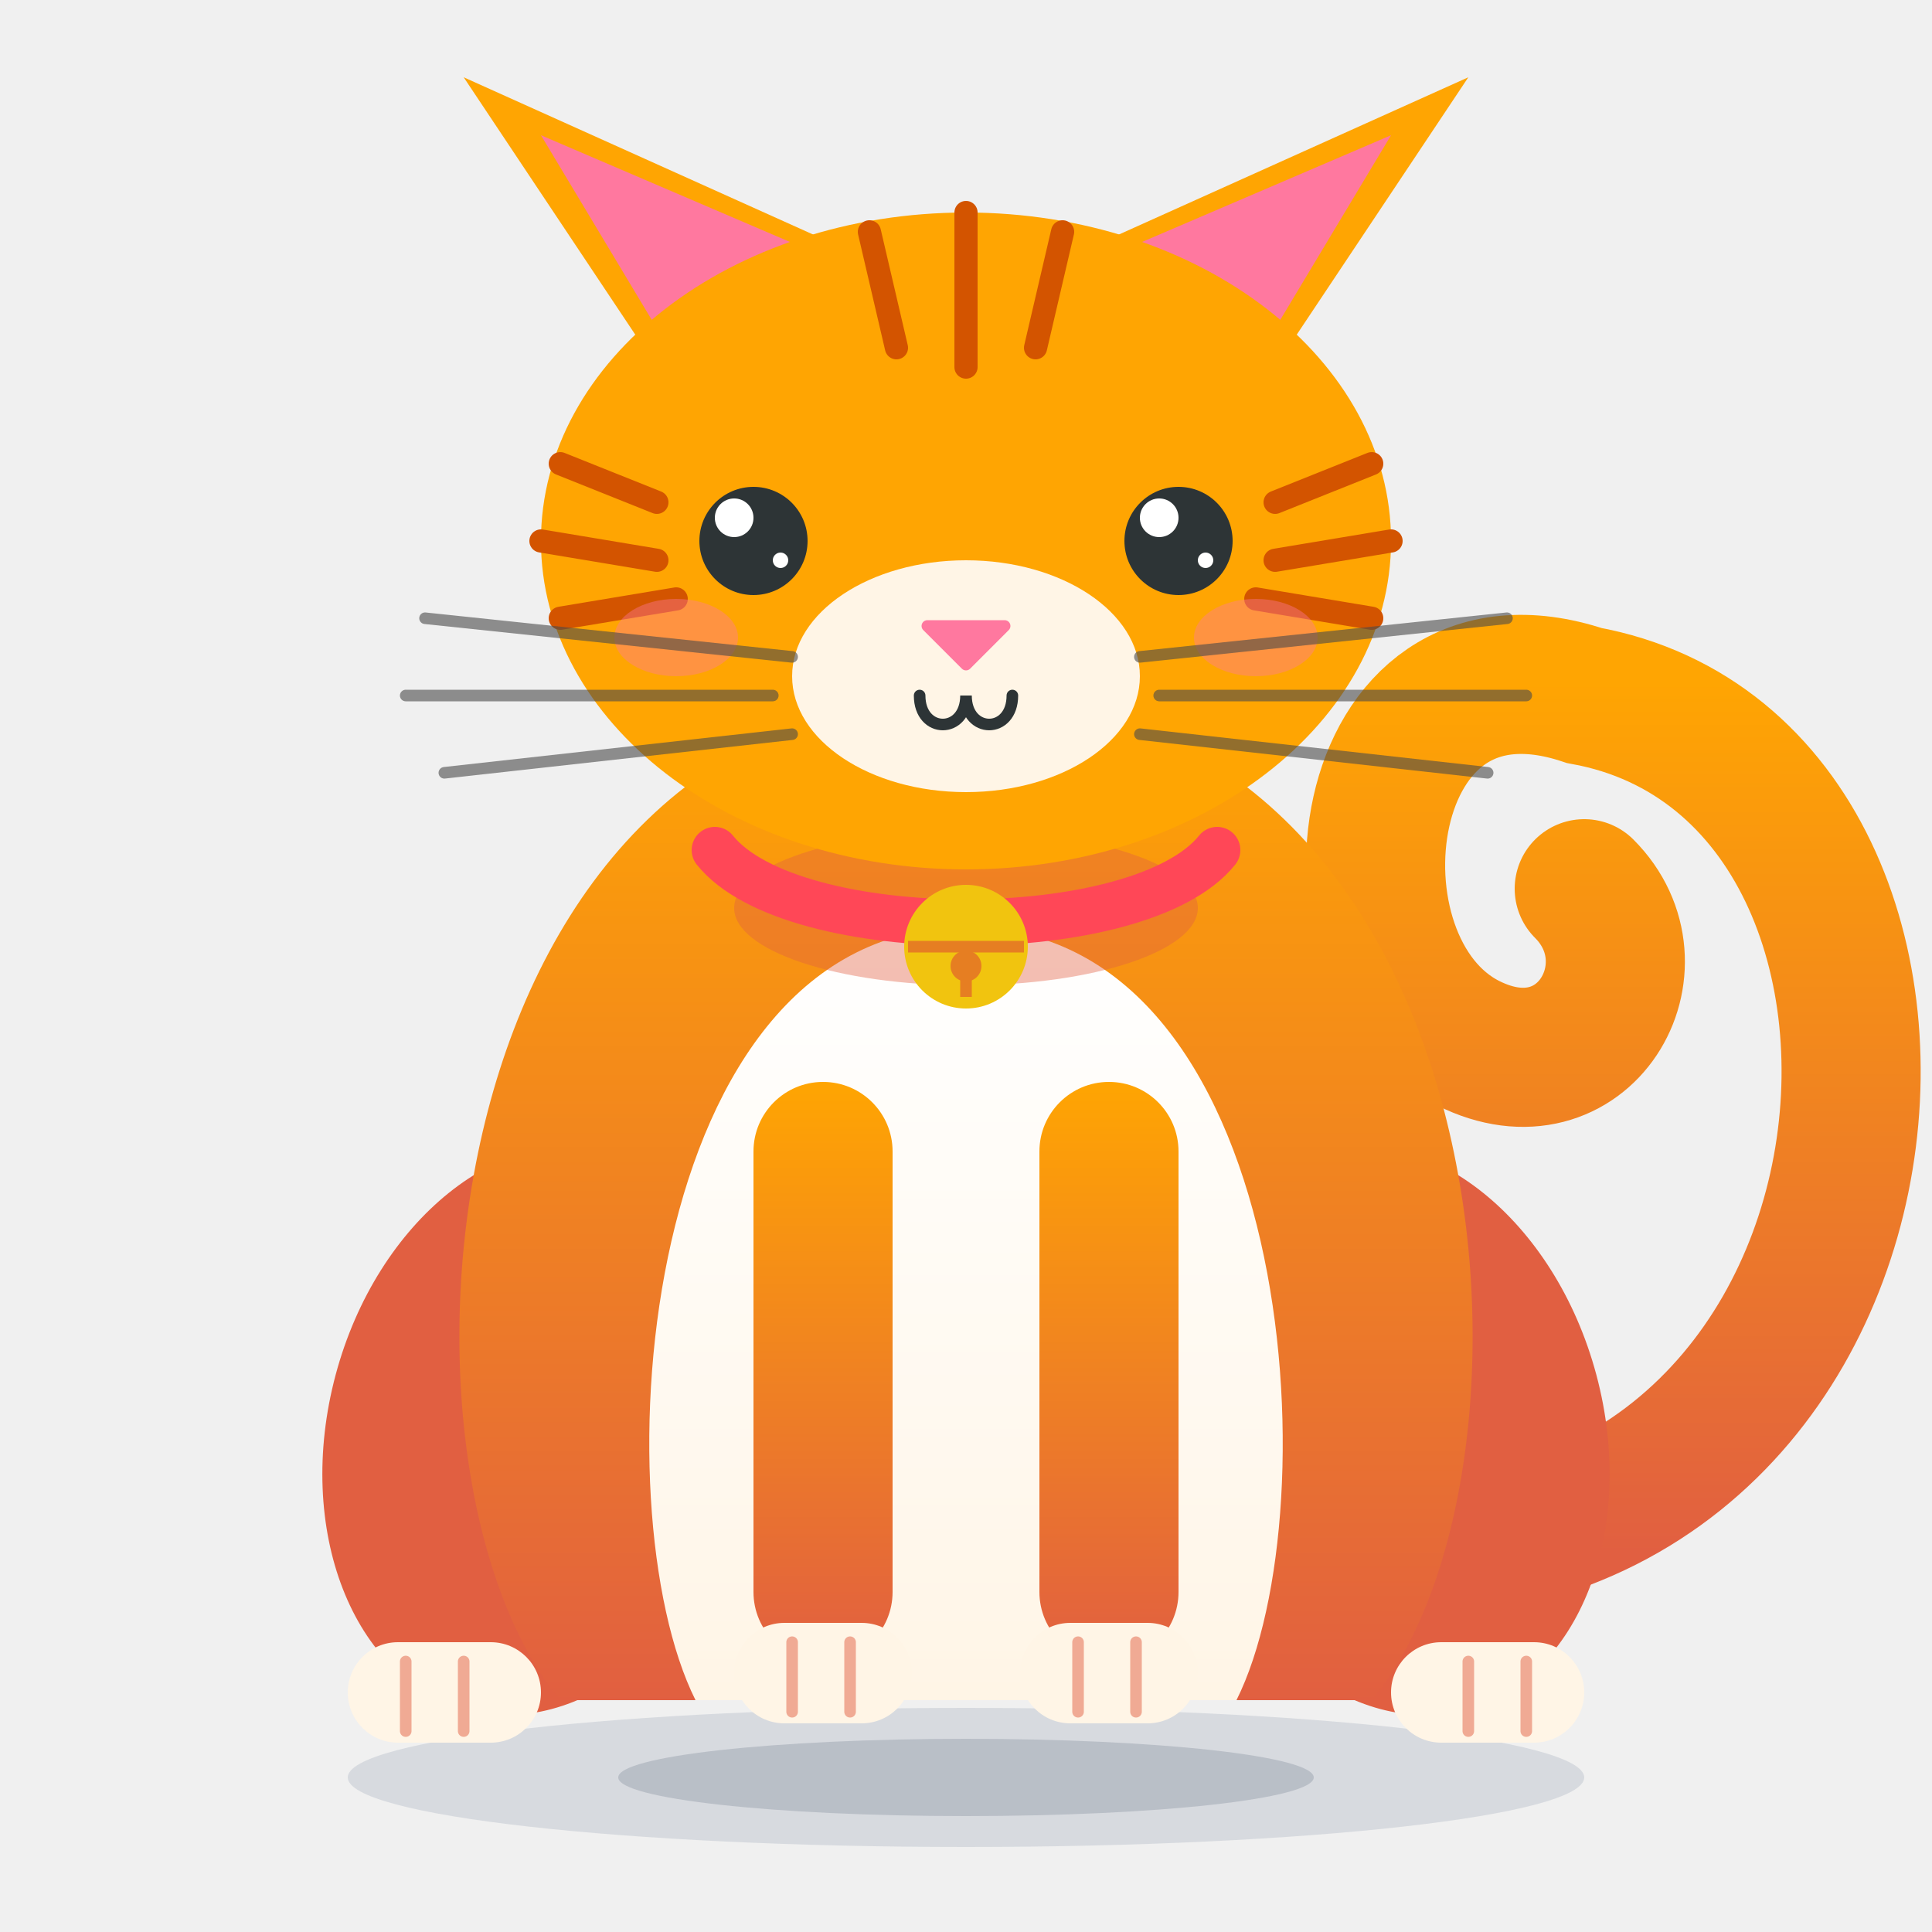
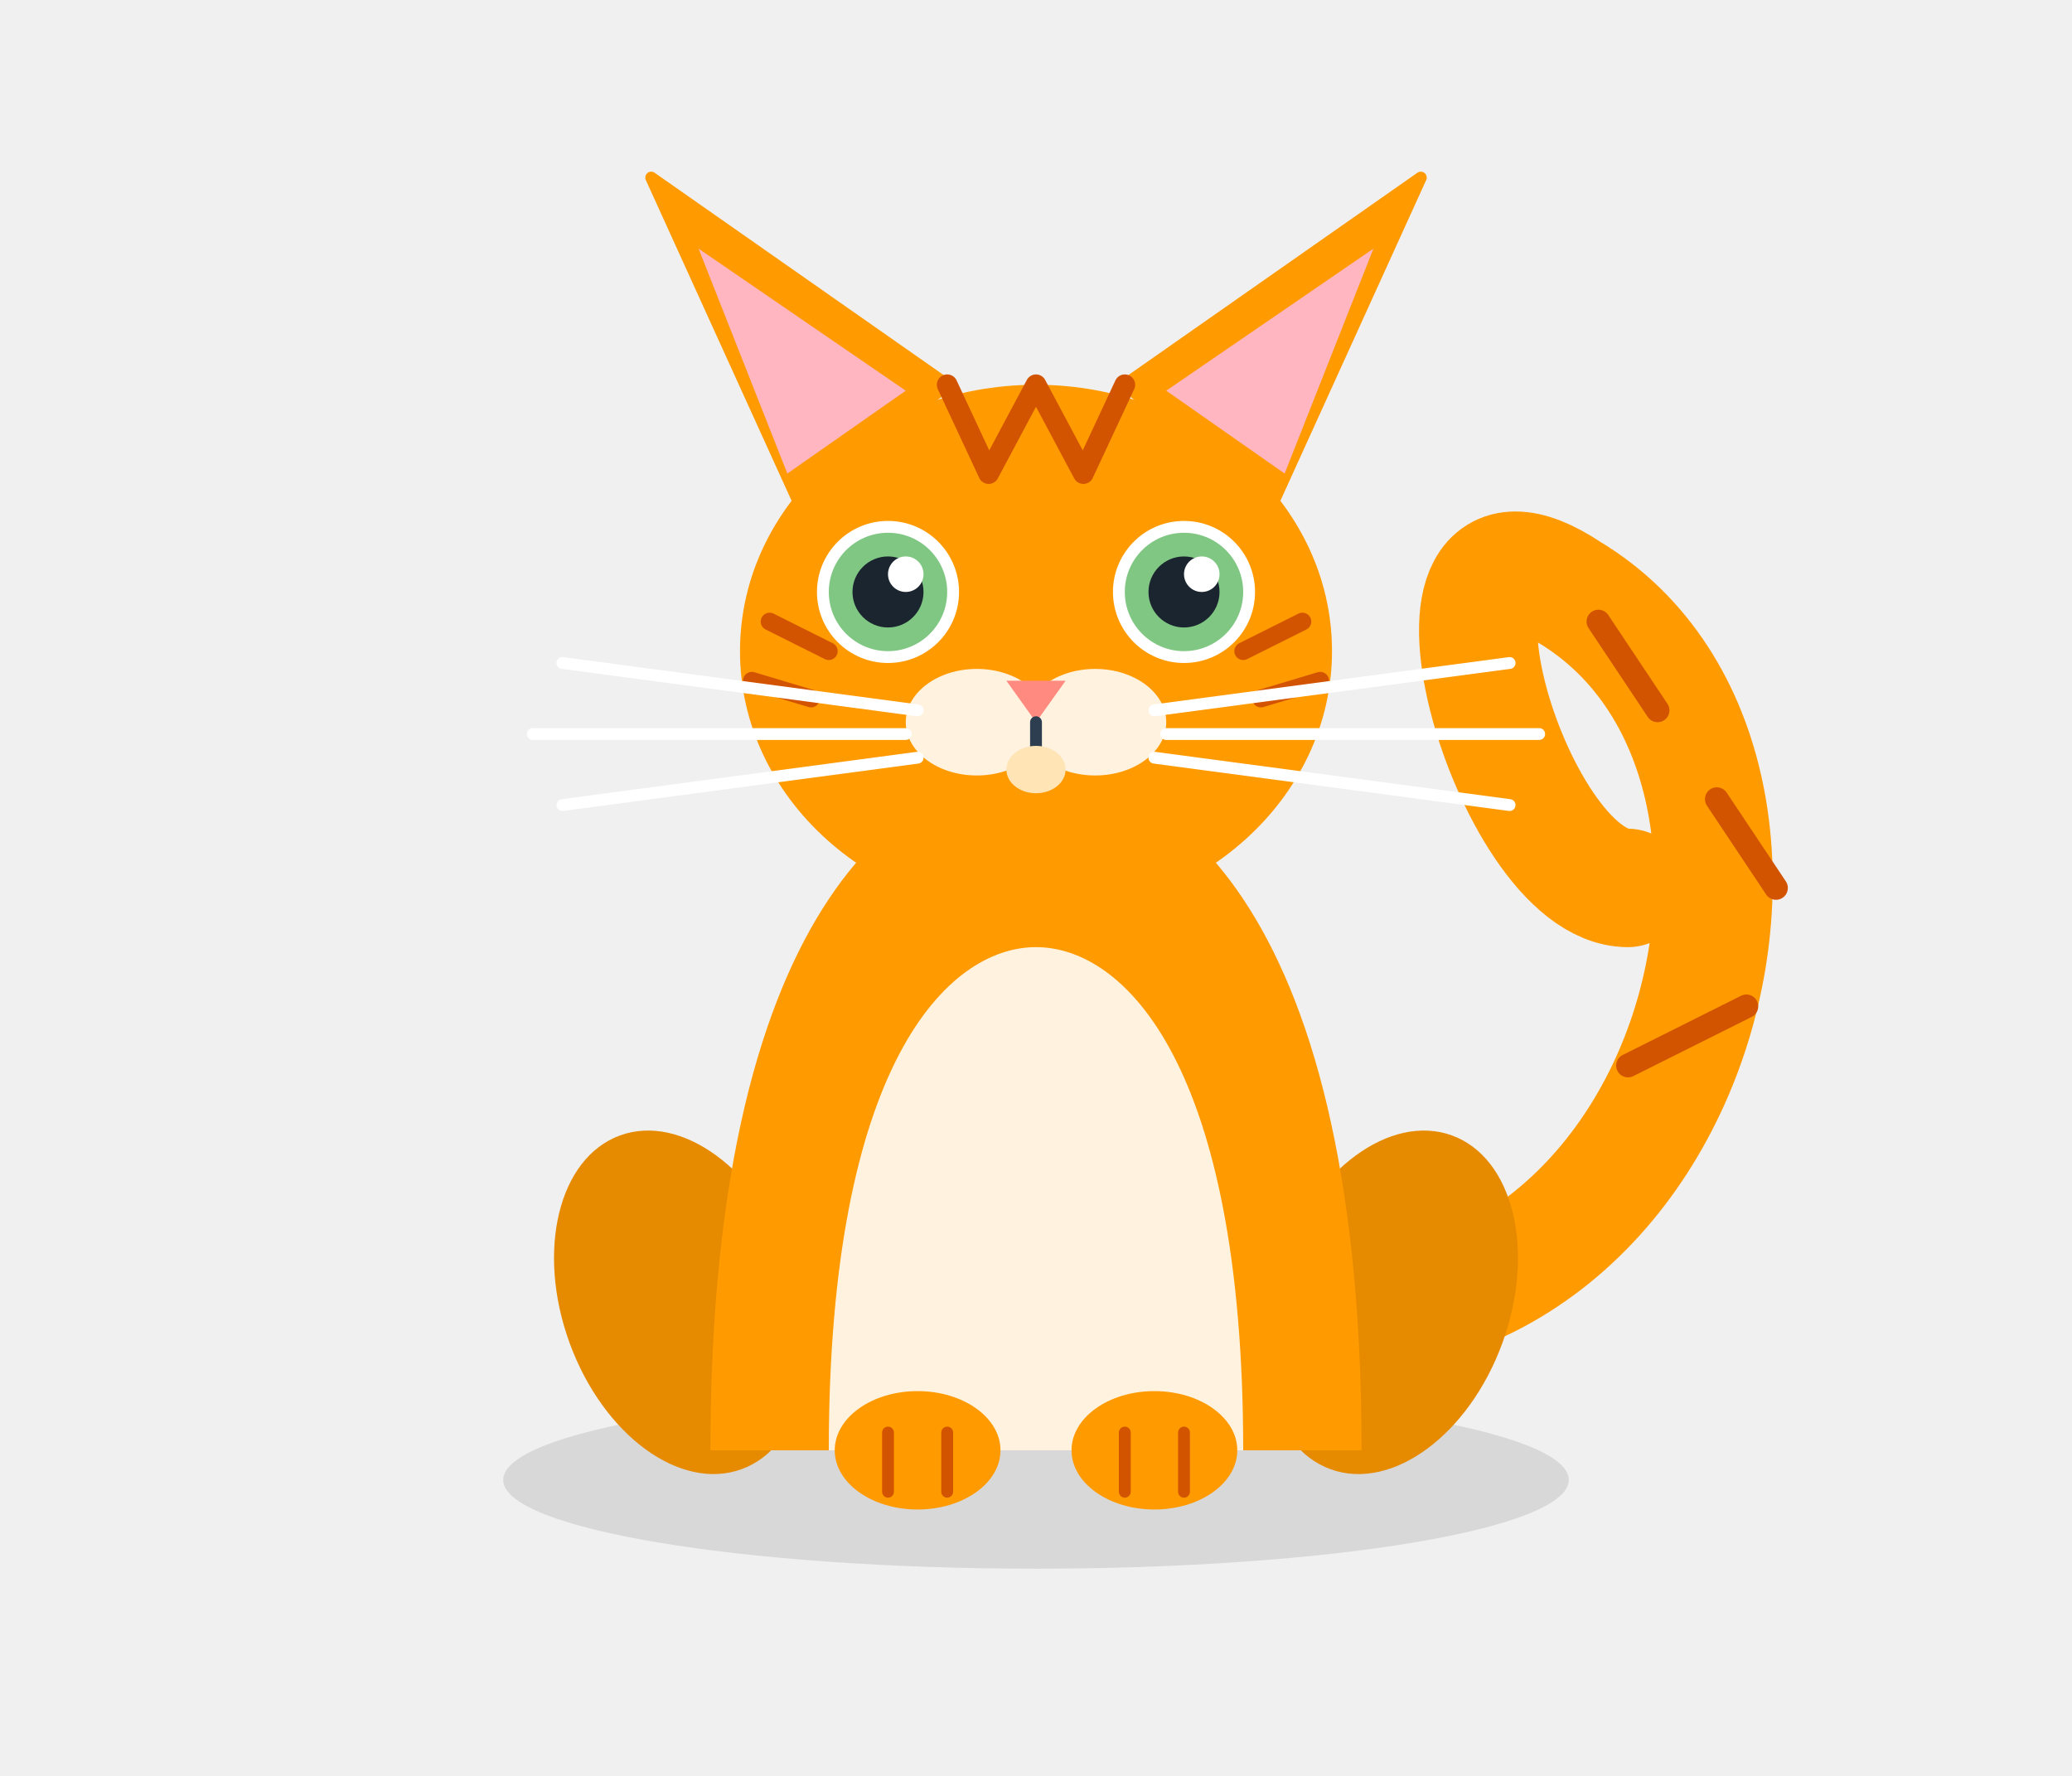
- <svg xmlns="http://www.w3.org/2000/svg" viewBox="0 0 500 500" width="500" height="500">
-   <defs>
-     <linearGradient id="bodyFur" x1="0%" y1="0%" x2="0%" y2="100%">
-       <stop offset="0%" stop-color="#FFA502" />
-       <stop offset="100%" stop-color="#E15F41" />
-     </linearGradient>
-     <linearGradient id="bellyFur" x1="0%" y1="0%" x2="0%" y2="100%">
-       <stop offset="0%" stop-color="#FFFFFF" />
-       <stop offset="100%" stop-color="#FFF5E6" />
-     </linearGradient>
-   </defs>
-   <ellipse cx="250" cy="460" rx="160" ry="18" fill="#D1D5DB" opacity="0.8" />
-   <ellipse cx="250" cy="460" rx="90" ry="10" fill="#9CA3AF" opacity="0.5" />
-   <g class="cat-tail">
-     <path d="M 340 400 C 500 420 520 200 410 180 C 350 160 340 250 380 270 C 410 285 430 250 410 230" fill="none" stroke="url(#bodyFur)" stroke-width="36" stroke-linecap="round" />
-   </g>
-   <g class="cat-breathe">
-     <ellipse cx="140" cy="370" rx="55" ry="75" fill="#E15F41" transform="rotate(15 140 370)" />
-     <ellipse cx="360" cy="370" rx="55" ry="75" fill="#E15F41" transform="rotate(-15 360 370)" />
-     <rect x="90" y="425" width="50" height="26" rx="13" fill="#FFF5E6" />
-     <rect x="360" y="425" width="50" height="26" rx="13" fill="#FFF5E6" />
-     <path d="M 105 430 L 105 448 M 120 430 L 120 448" stroke="#E15F41" stroke-width="3" stroke-linecap="round" opacity="0.5" />
-     <path d="M 380 430 L 380 448 M 395 430 L 395 448" stroke="#E15F41" stroke-width="3" stroke-linecap="round" opacity="0.5" />
-     <path d="M 250 180 C 110 180 95 380 145 440 L 355 440 C 405 380 390 180 250 180 Z" fill="url(#bodyFur)" />
-     <path d="M 250 240 C 165 240 155 390 180 440 L 320 440 C 345 390 335 240 250 240 Z" fill="url(#bellyFur)" />
-     <ellipse cx="250" cy="235" rx="60" ry="20" fill="#E15F41" opacity="0.4" />
-     <rect x="195" y="280" width="36" height="150" rx="18" fill="url(#bodyFur)" />
-     <rect x="269" y="280" width="36" height="150" rx="18" fill="url(#bodyFur)" />
-     <rect x="190" y="420" width="46" height="26" rx="13" fill="#FFF5E6" />
-     <rect x="264" y="420" width="46" height="26" rx="13" fill="#FFF5E6" />
-     <path d="M 205 425 L 205 443 M 220 425 L 220 443" stroke="#E15F41" stroke-width="3" stroke-linecap="round" opacity="0.5" />
-     <path d="M 279 425 L 279 443 M 294 425 L 294 443" stroke="#E15F41" stroke-width="3" stroke-linecap="round" opacity="0.5" />
-     <path d="M 185 220 C 205 245 295 245 315 220" fill="none" stroke="#FF4757" stroke-width="12" stroke-linecap="round" />
-     <circle cx="250" cy="245" r="16" fill="#F1C40F" />
-     <path d="M 235 245 L 265 245 M 250 245 L 250 258" stroke="#E67E22" stroke-width="3" />
-     <circle cx="250" cy="250" r="4" fill="#E67E22" />
-     <g>
-       <polygon points="170,95 120,20 220,65" fill="#FFA502" />
-       <polygon points="170,85 140,35 210,65" fill="#FF789F" />
-       <polygon points="330,95 380,20 280,65" fill="#FFA502" />
-       <polygon points="330,85 360,35 290,65" fill="#FF789F" />
-       <ellipse cx="250" cy="140" rx="110" ry="85" fill="#FFA502" />
-       <path d="M 250 55 L 250 95 M 225 60 L 232 90 M 275 60 L 268 90" stroke="#D35400" stroke-width="6" stroke-linecap="round" />
-       <path d="M 145 120 L 170 130 M 140 140 L 170 145 M 145 160 L 175 155" stroke="#D35400" stroke-width="6" stroke-linecap="round" />
-       <path d="M 355 120 L 330 130 M 360 140 L 330 145 M 355 160 L 325 155" stroke="#D35400" stroke-width="6" stroke-linecap="round" />
-       <ellipse cx="250" cy="175" rx="45" ry="30" fill="#FFF5E6" />
-       <ellipse cx="175" cy="165" rx="16" ry="10" fill="#FF789F" opacity="0.4" />
-       <ellipse cx="325" cy="165" rx="16" ry="10" fill="#FF789F" opacity="0.4" />
-       <g class="cat-blink">
-         <circle cx="195" cy="140" r="14" fill="#2D3436" />
-         <circle cx="305" cy="140" r="14" fill="#2D3436" />
-         <circle cx="190" cy="134" r="5" fill="#FFFFFF" />
-         <circle cx="202" cy="145" r="2" fill="#FFFFFF" />
-         <circle cx="300" cy="134" r="5" fill="#FFFFFF" />
-         <circle cx="312" cy="145" r="2" fill="#FFFFFF" />
-       </g>
-       <path d="M 240 162 L 260 162 L 250 172 Z" fill="#FF789F" stroke="#FF789F" stroke-width="3" stroke-linejoin="round" />
-       <path d="M 238 180 C 238 190 250 190 250 180 C 250 190 262 190 262 180" fill="none" stroke="#2D3436" stroke-width="3" stroke-linecap="round" />
-       <path d="M 205 170 L 110 160 M 200 180 L 105 180 M 205 190 L 115 200" stroke="#4A4A4A" stroke-width="3" stroke-linecap="round" opacity="0.6" />
-       <path d="M 295 170 L 390 160 M 300 180 L 395 180 M 295 190 L 385 200" stroke="#4A4A4A" stroke-width="3" stroke-linecap="round" opacity="0.6" />
+ <svg xmlns="http://www.w3.org/2000/svg" viewBox="0 0 350 300" class="w-[500px] max-w-[90vw] h-auto overflow-visible">
+   <g transform="translate(25, 0)">
+     <ellipse cx="150" cy="250" rx="90" ry="15" fill="rgba(0,0,0,0.1)" />
+     <path class="cat-tail" d="M 180,220 C 260,240 290,130 240,100 C 210,80 230,150 250,150" fill="none" stroke="#FF9A00" stroke-width="20" stroke-linecap="round" />
+     <g class="cat-tail">
+       <path d="M 245,105 L 255,120" stroke="#D35400" stroke-width="4" stroke-linecap="round" />
+       <path d="M 265,135 L 275,150" stroke="#D35400" stroke-width="4" stroke-linecap="round" />
+       <path d="M 270,170 L 250,180" stroke="#D35400" stroke-width="4" stroke-linecap="round" />
    </g>
+     <ellipse cx="90" cy="220" rx="20" ry="30" fill="#E68A00" transform="rotate(-20 90 220)" />
+     <ellipse cx="210" cy="220" rx="20" ry="30" fill="#E68A00" transform="rotate(20 210 220)" />
+     <path d="M 95,245 C 95,150 130,130 150,130 C 170,130 205,150 205,245 Z" fill="#FF9A00" />
+     <path d="M 115,245 C 115,180 135,160 150,160 C 165,160 185,180 185,245 Z" fill="#FFF3E0" />
+     <polygon points="110,85 85,30 135,65" fill="#FF9A00" stroke="#FF9A00" stroke-width="2" stroke-linejoin="round" />
+     <polygon points="108,80 93,42 128,66" fill="#FFB6C1" />
+     <polygon points="190,85 215,30 165,65" fill="#FF9A00" stroke="#FF9A00" stroke-width="2" stroke-linejoin="round" />
+     <polygon points="192,80 207,42 172,66" fill="#FFB6C1" />
+     <ellipse cx="150" cy="110" rx="50" ry="45" fill="#FF9A00" />
+     <path d="M 135,65 L 142,80 L 150,65 L 158,80 L 165,65" fill="none" stroke="#D35400" stroke-width="3.5" stroke-linecap="round" stroke-linejoin="round" />
+     <line x1="105" y1="105" x2="115" y2="110" stroke="#D35400" stroke-width="3" stroke-linecap="round" />
+     <line x1="102" y1="115" x2="112" y2="118" stroke="#D35400" stroke-width="3" stroke-linecap="round" />
+     <line x1="195" y1="105" x2="185" y2="110" stroke="#D35400" stroke-width="3" stroke-linecap="round" />
+     <line x1="198" y1="115" x2="188" y2="118" stroke="#D35400" stroke-width="3" stroke-linecap="round" />
+     <g class="eye-left">
+       <circle cx="125" cy="100" r="12" fill="#FFFFFF" />
+       <circle cx="125" cy="100" r="10" fill="#81C784" />
+       <circle cx="125" cy="100" r="6" fill="#1A252F" />
+       <circle cx="128" cy="97" r="3" fill="#FFFFFF" />
+     </g>
+     <g class="eye-right">
+       <circle cx="175" cy="100" r="12" fill="#FFFFFF" />
+       <circle cx="175" cy="100" r="10" fill="#81C784" />
+       <circle cx="175" cy="100" r="6" fill="#1A252F" />
+       <circle cx="178" cy="97" r="3" fill="#FFFFFF" />
+     </g>
+     <ellipse cx="140" cy="122" rx="12" ry="9" fill="#FFF3E0" />
+     <ellipse cx="160" cy="122" rx="12" ry="9" fill="#FFF3E0" />
+     <polygon points="145,115 155,115 150,122" fill="#FF8A80" />
+     <line x1="150" y1="122" x2="150" y2="127" stroke="#2C3E50" stroke-width="2" stroke-linecap="round" />
+     <ellipse cx="150" cy="130" rx="5" ry="4" fill="#FFE4B5" />
+     <g stroke="#FFFFFF" stroke-width="2" stroke-linecap="round" class="whisker">
+       <line x1="130" y1="120" x2="70" y2="112" />
+       <line x1="128" y1="124" x2="65" y2="124" />
+       <line x1="130" y1="128" x2="70" y2="136" />
+     </g>
+     <g stroke="#FFFFFF" stroke-width="2" stroke-linecap="round" class="whisker">
+       <line x1="170" y1="120" x2="230" y2="112" />
+       <line x1="172" y1="124" x2="235" y2="124" />
+       <line x1="170" y1="128" x2="230" y2="136" />
+     </g>
+     <ellipse cx="130" cy="245" rx="14" ry="10" fill="#FF9A00" />
+     <line x1="125" y1="252" x2="125" y2="242" stroke="#D35400" stroke-width="2" stroke-linecap="round" />
+     <line x1="135" y1="252" x2="135" y2="242" stroke="#D35400" stroke-width="2" stroke-linecap="round" />
+     <ellipse cx="170" cy="245" rx="14" ry="10" fill="#FF9A00" />
+     <line x1="165" y1="252" x2="165" y2="242" stroke="#D35400" stroke-width="2" stroke-linecap="round" />
+     <line x1="175" y1="252" x2="175" y2="242" stroke="#D35400" stroke-width="2" stroke-linecap="round" />
  </g>
</svg>
